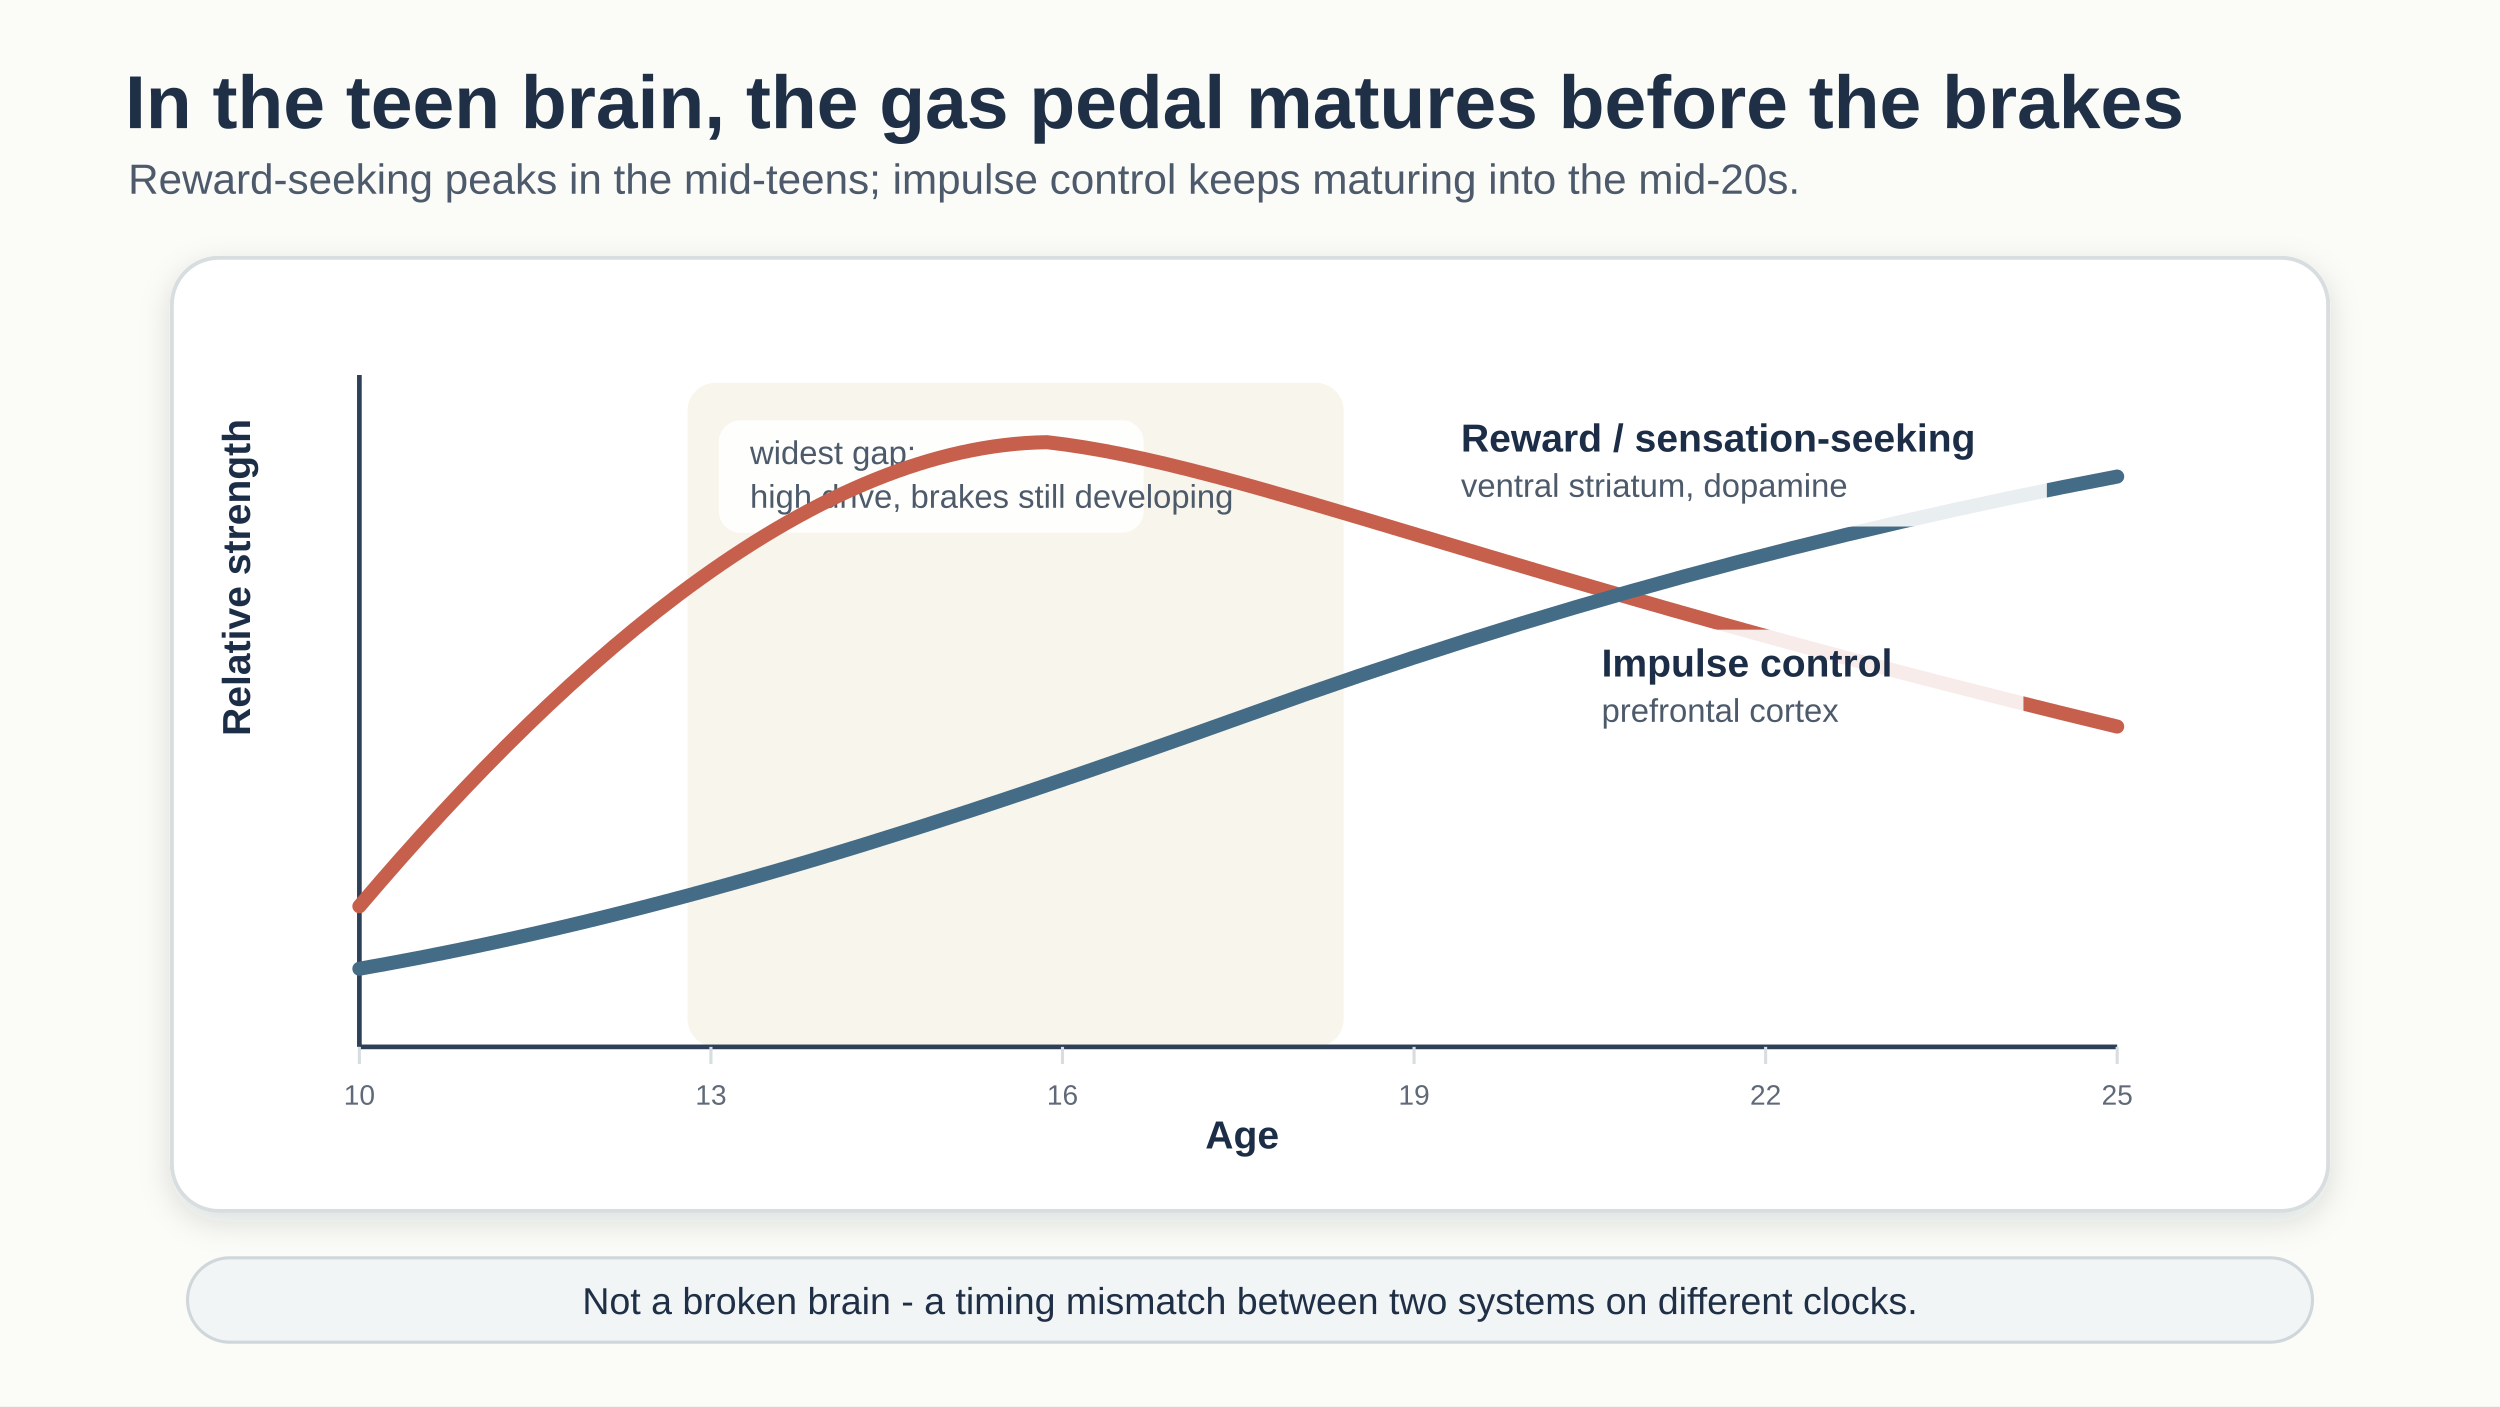
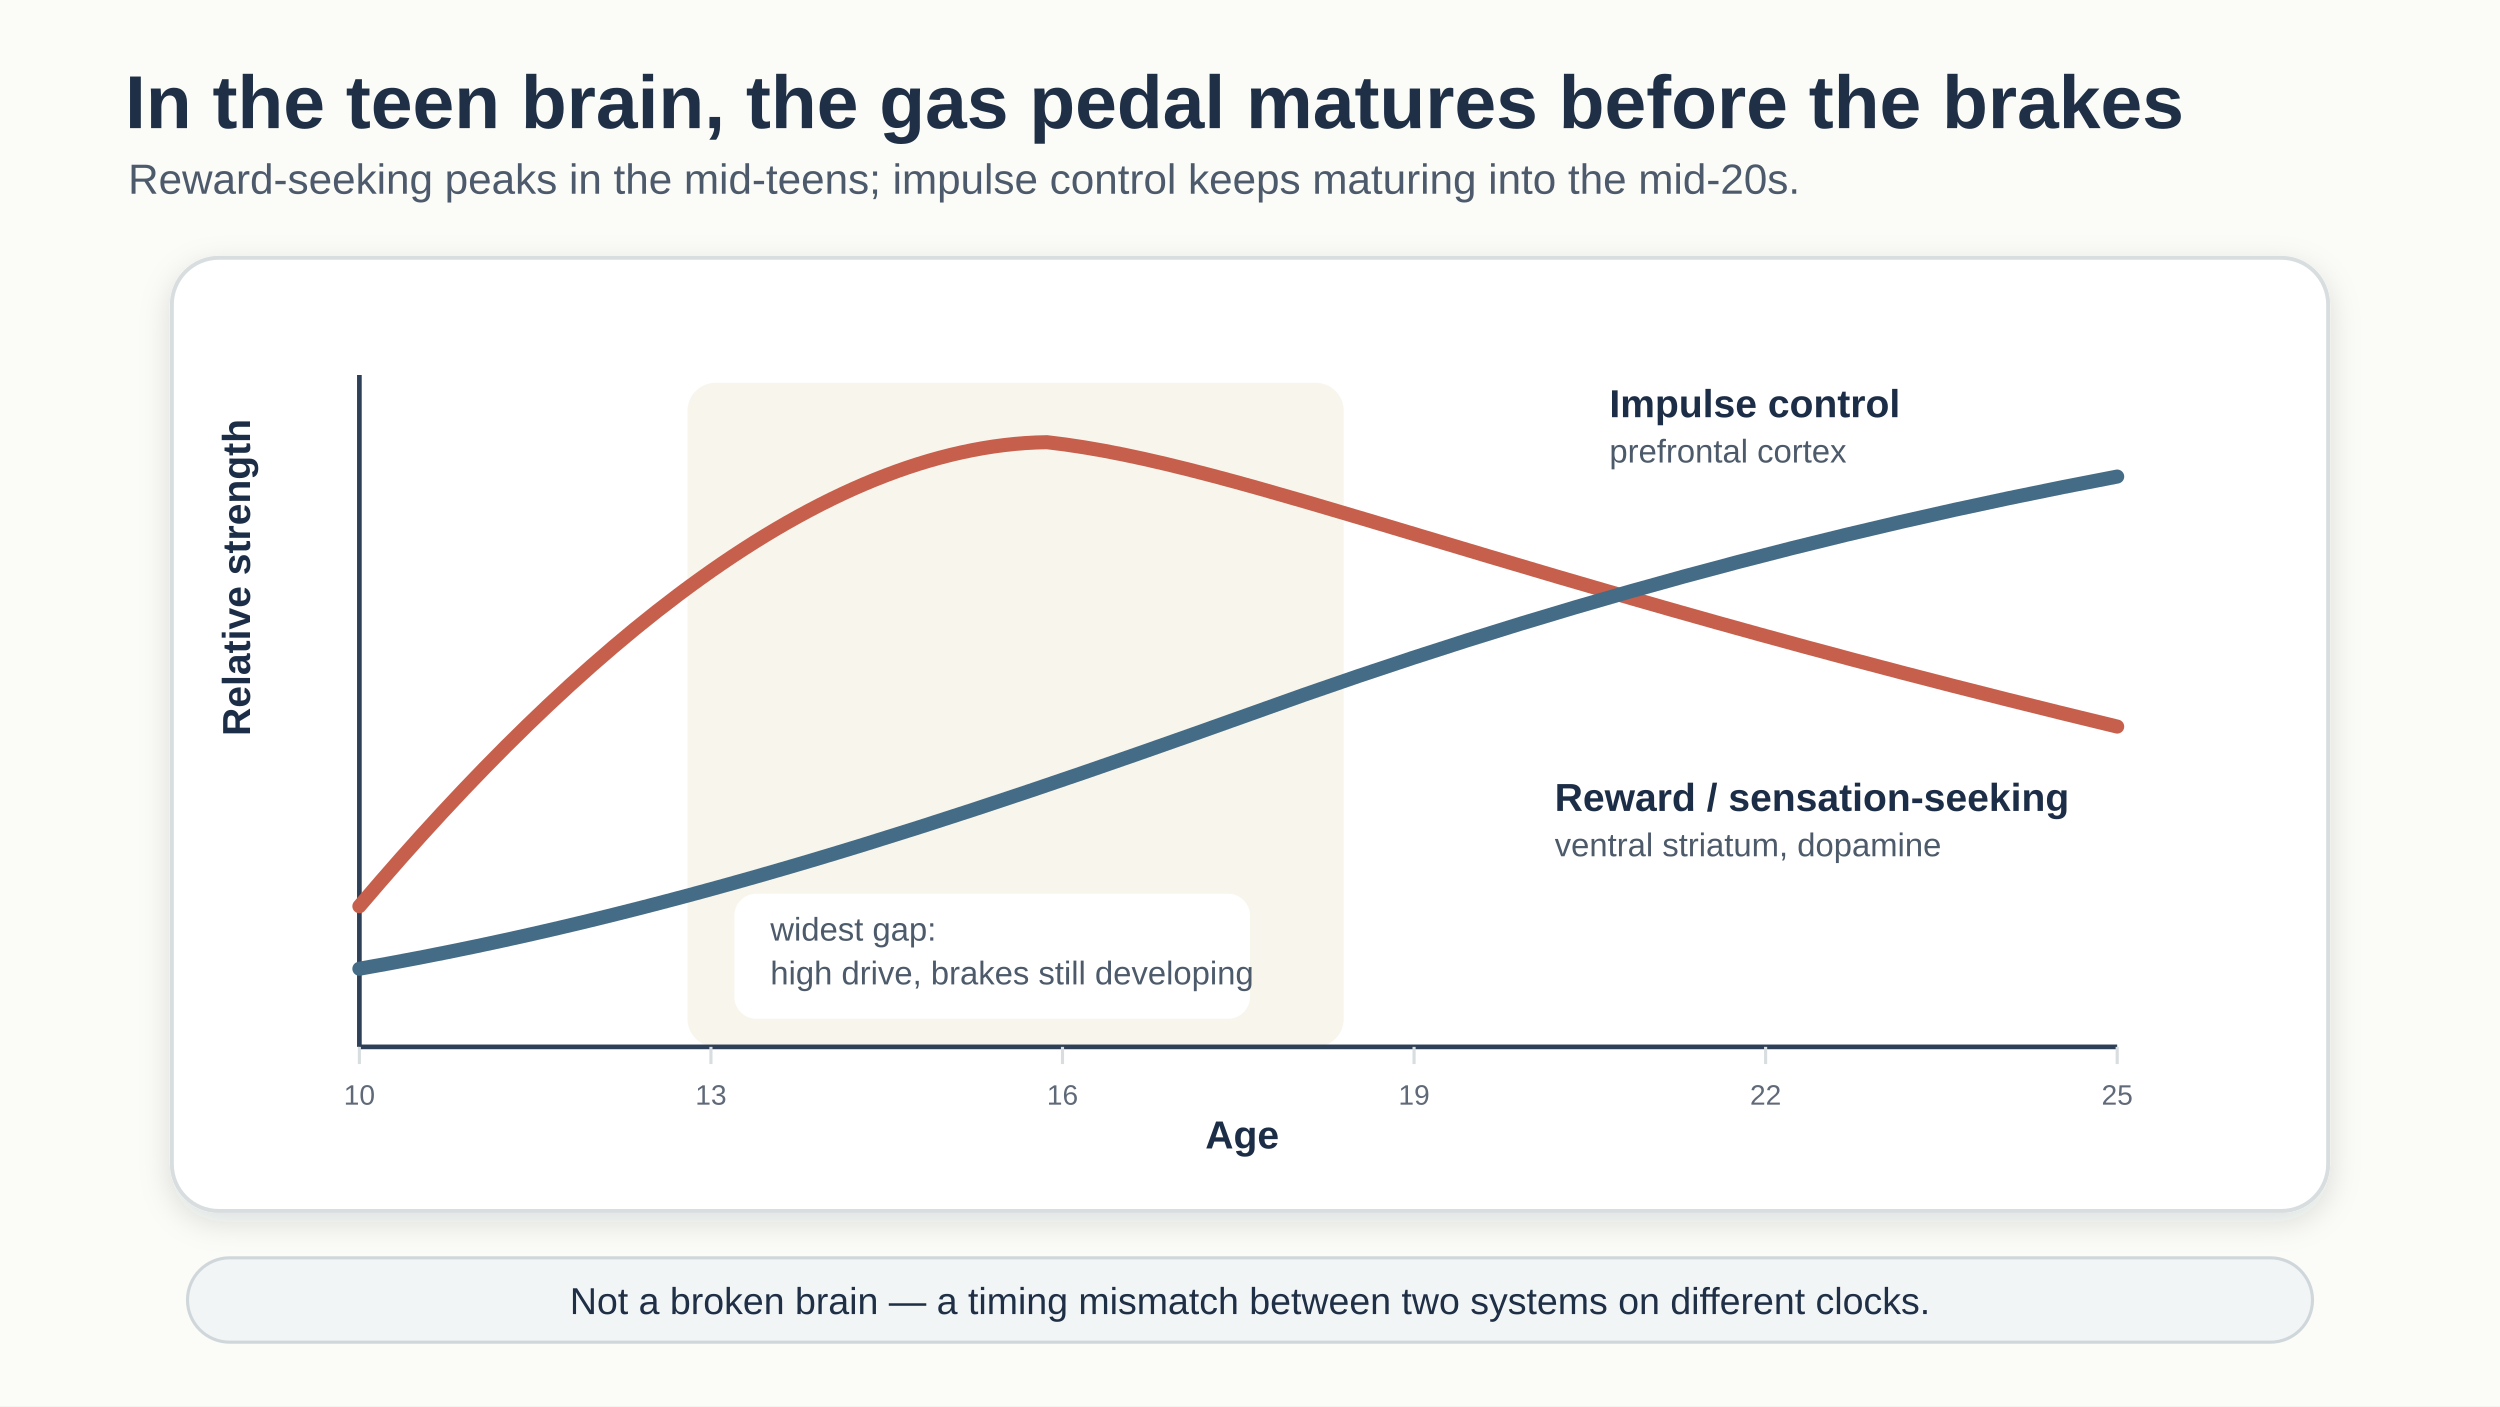
<svg xmlns="http://www.w3.org/2000/svg" viewBox="0 0 1600 900" width="1600" height="900" role="img" aria-labelledby="title desc">
  <defs>
    <style>
      .bg { fill: #fbfbf8; }
      .title { font-family: Arial, Helvetica, sans-serif; font-size: 48px; font-weight: 700; fill: #1f2f46; }
      .subtitle { font-family: Arial, Helvetica, sans-serif; font-size: 27px; fill: #4d5a6b; }
      .panel-title { font-family: Arial, Helvetica, sans-serif; font-size: 31px; font-weight: 700; fill: #1f2f46; }
      .label { font-family: Arial, Helvetica, sans-serif; font-size: 25px; font-weight: 700; fill: #1f2f46; }
      .body { font-family: Arial, Helvetica, sans-serif; font-size: 24px; fill: #1f2f46; }
      .small { font-family: Arial, Helvetica, sans-serif; font-size: 21px; fill: #4d5a6b; }
      .tiny { font-family: Arial, Helvetica, sans-serif; font-size: 18px; fill: #5e6978; }
      .axis { stroke: #2f4058; stroke-width: 3; fill: none; }
      .grid { stroke: #d8dddf; stroke-width: 2; fill: none; }
      .dash { stroke-dasharray: 10 10; }
      .card { fill: #ffffff; stroke: #d8dddf; stroke-width: 2.5; }
      .shadow { filter: drop-shadow(0 6px 10px rgba(35, 45, 60, 0.13)); }
      .takeaway { font-family: Arial, Helvetica, sans-serif; font-size: 24px; fill: #1f2f46; }
      .white-title { font-family: Arial, Helvetica, sans-serif; font-size: 28px; font-weight: 700; fill: #ffffff; }
      .white-small { font-family: Arial, Helvetica, sans-serif; font-size: 21px; fill: #ffffff; }
    </style>
    <marker id="arrowhead-soft" markerWidth="14" markerHeight="14" refX="12" refY="7" orient="auto">
      <path d="M0,0 L14,7 L0,14 Z" fill="#7a8da0" />
    </marker>
  </defs>
  <rect class="bg" x="0" y="0" width="1600" height="900" />
  <text class="title" x="80" y="82">In the teen brain, the gas pedal matures before the brakes</text>
  <text class="subtitle" x="82" y="124">Reward-seeking peaks in the mid-teens; impulse control keeps maturing into the mid-20s.</text>
  <g class="shadow" transform="translate(110,165)">
    <rect class="card" x="0" y="0" width="1380" height="610" rx="30" />
    <rect x="330" y="80" width="420" height="425" rx="18" fill="#f5efe2" opacity="0.65" />
-     <rect x="350" y="104" width="272" height="72" rx="14" fill="#ffffff" opacity="0.86" />
-     <text class="small" x="370" y="132">widest gap:</text>
-     <text class="small" x="370" y="160">high drive, brakes still developing</text>
+     <rect x="360" y="407" width="330" height="80" rx="14" fill="#ffffff" />
+     <text class="small" x="383" y="437">widest gap:</text>
+     <text class="small" x="383" y="465">high drive, brakes still developing</text>
    <path class="axis" d="M120 505 L1245 505 M120 505 L120 75" />
    <text class="label" x="685" y="570" text-anchor="middle">Age</text>
    <text class="label" x="-306" y="50" transform="rotate(-90)">Relative strength</text>
    <g class="tiny" text-anchor="middle">
      <text x="120" y="542">10</text>
      <text x="345" y="542">13</text>
      <text x="570" y="542">16</text>
      <text x="795" y="542">19</text>
      <text x="1020" y="542">22</text>
      <text x="1245" y="542">25</text>
      <line class="grid" x1="120" y1="505" x2="120" y2="516" />
      <line class="grid" x1="345" y1="505" x2="345" y2="516" />
      <line class="grid" x1="570" y1="505" x2="570" y2="516" />
      <line class="grid" x1="795" y1="505" x2="795" y2="516" />
      <line class="grid" x1="1020" y1="505" x2="1020" y2="516" />
      <line class="grid" x1="1245" y1="505" x2="1245" y2="516" />
    </g>
    <path d="M120 415 C260 250, 415 120, 560 118 C685 132, 850 205, 1245 300" fill="none" stroke="#c65f4b" stroke-width="9" stroke-linecap="round" />
    <path d="M120 455 C320 420, 500 360, 690 292 C875 225, 1060 175, 1245 140" fill="none" stroke="#456c86" stroke-width="9" stroke-linecap="round" />
-     <rect x="805" y="94" width="395" height="78" rx="16" fill="#ffffff" opacity="0.88" />
-     <text class="label" x="825" y="124" fill="#c65f4b">Reward / sensation-seeking</text>
-     <text class="small" x="825" y="153">ventral striatum, dopamine</text>
-     <rect x="895" y="238" width="290" height="76" rx="16" fill="#ffffff" opacity="0.88" />
-     <text class="label" x="915" y="268" fill="#456c86">Impulse control</text>
-     <text class="small" x="915" y="297">prefrontal cortex</text>
+     <text class="label" x="920" y="102" fill="#456c86">Impulse control</text>
+     <text class="small" x="920" y="131">prefrontal cortex</text>
+     <text class="label" x="885" y="354" fill="#c65f4b">Reward / sensation-seeking</text>
+     <text class="small" x="885" y="383">ventral striatum, dopamine</text>
  </g>
  <g transform="translate(120,805)">
    <rect x="0" y="0" width="1360" height="54" rx="27" fill="#f2f5f6" stroke="#cfd7db" stroke-width="2" />
-     <text class="takeaway" x="680" y="36" text-anchor="middle">Not a broken brain - a timing mismatch between two systems on different clocks.</text>
+     <text class="takeaway" x="680" y="36" text-anchor="middle">Not a broken brain — a timing mismatch between two systems on different clocks.</text>
  </g>
</svg>
